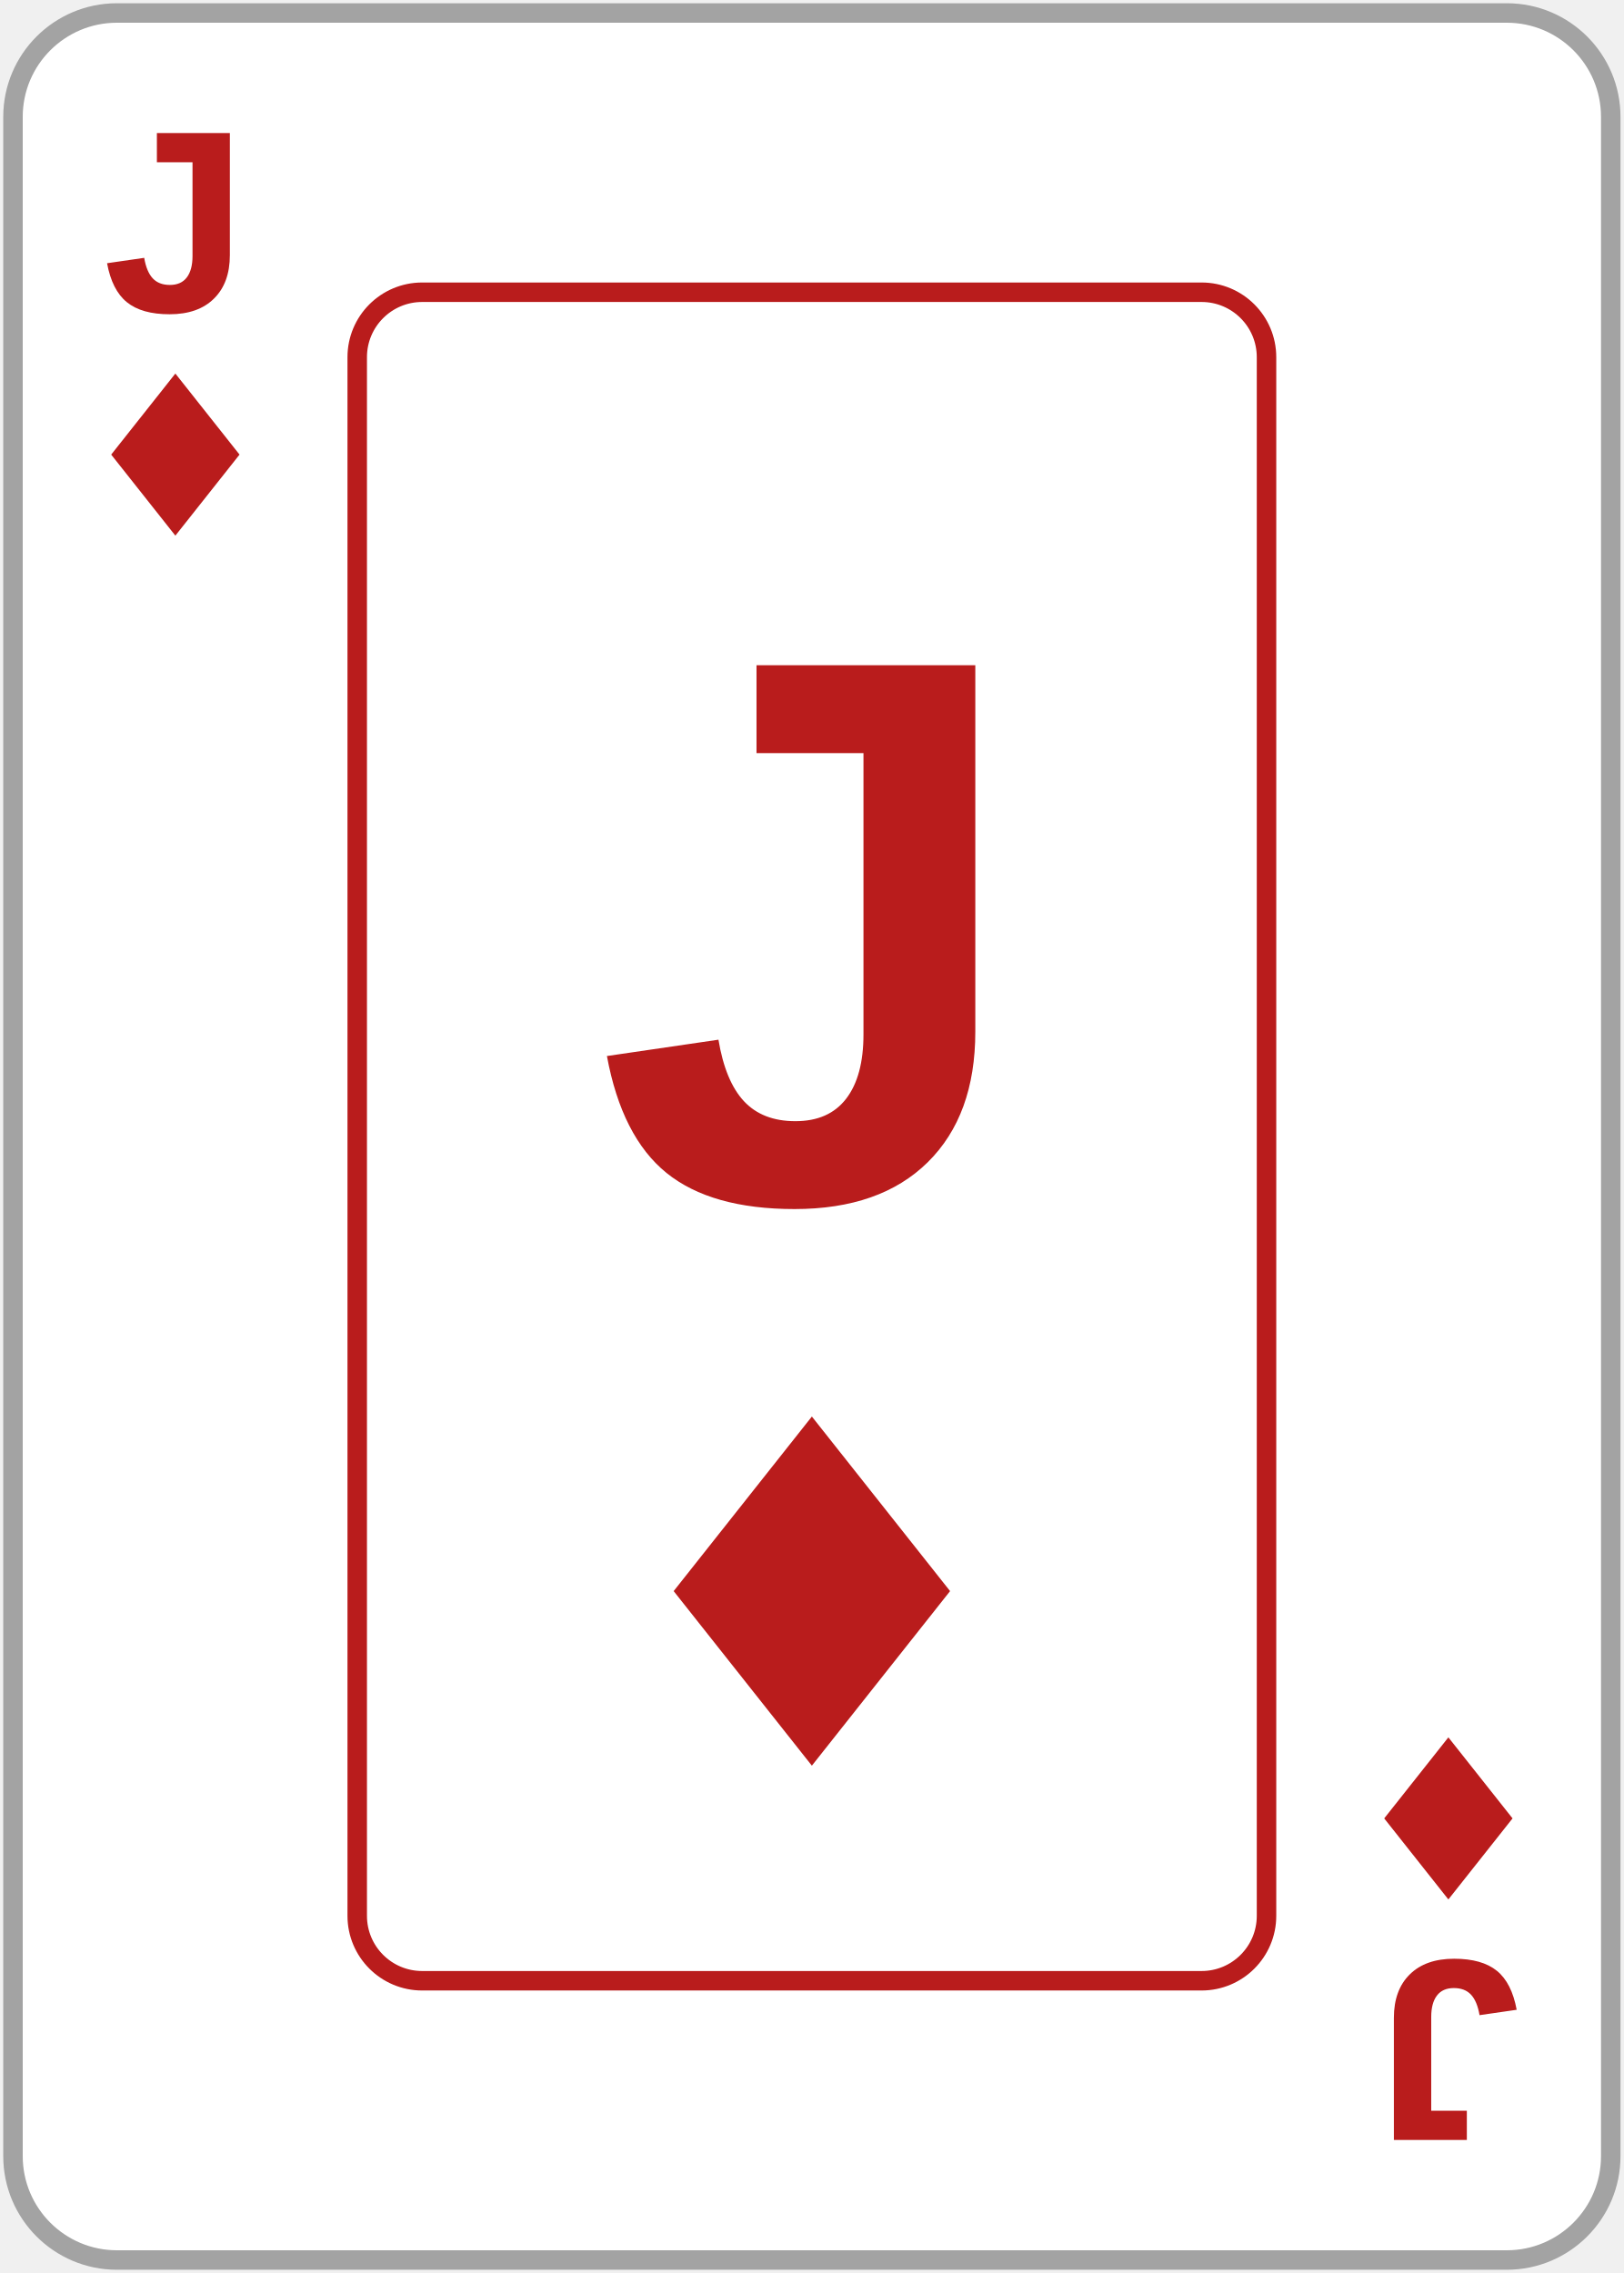
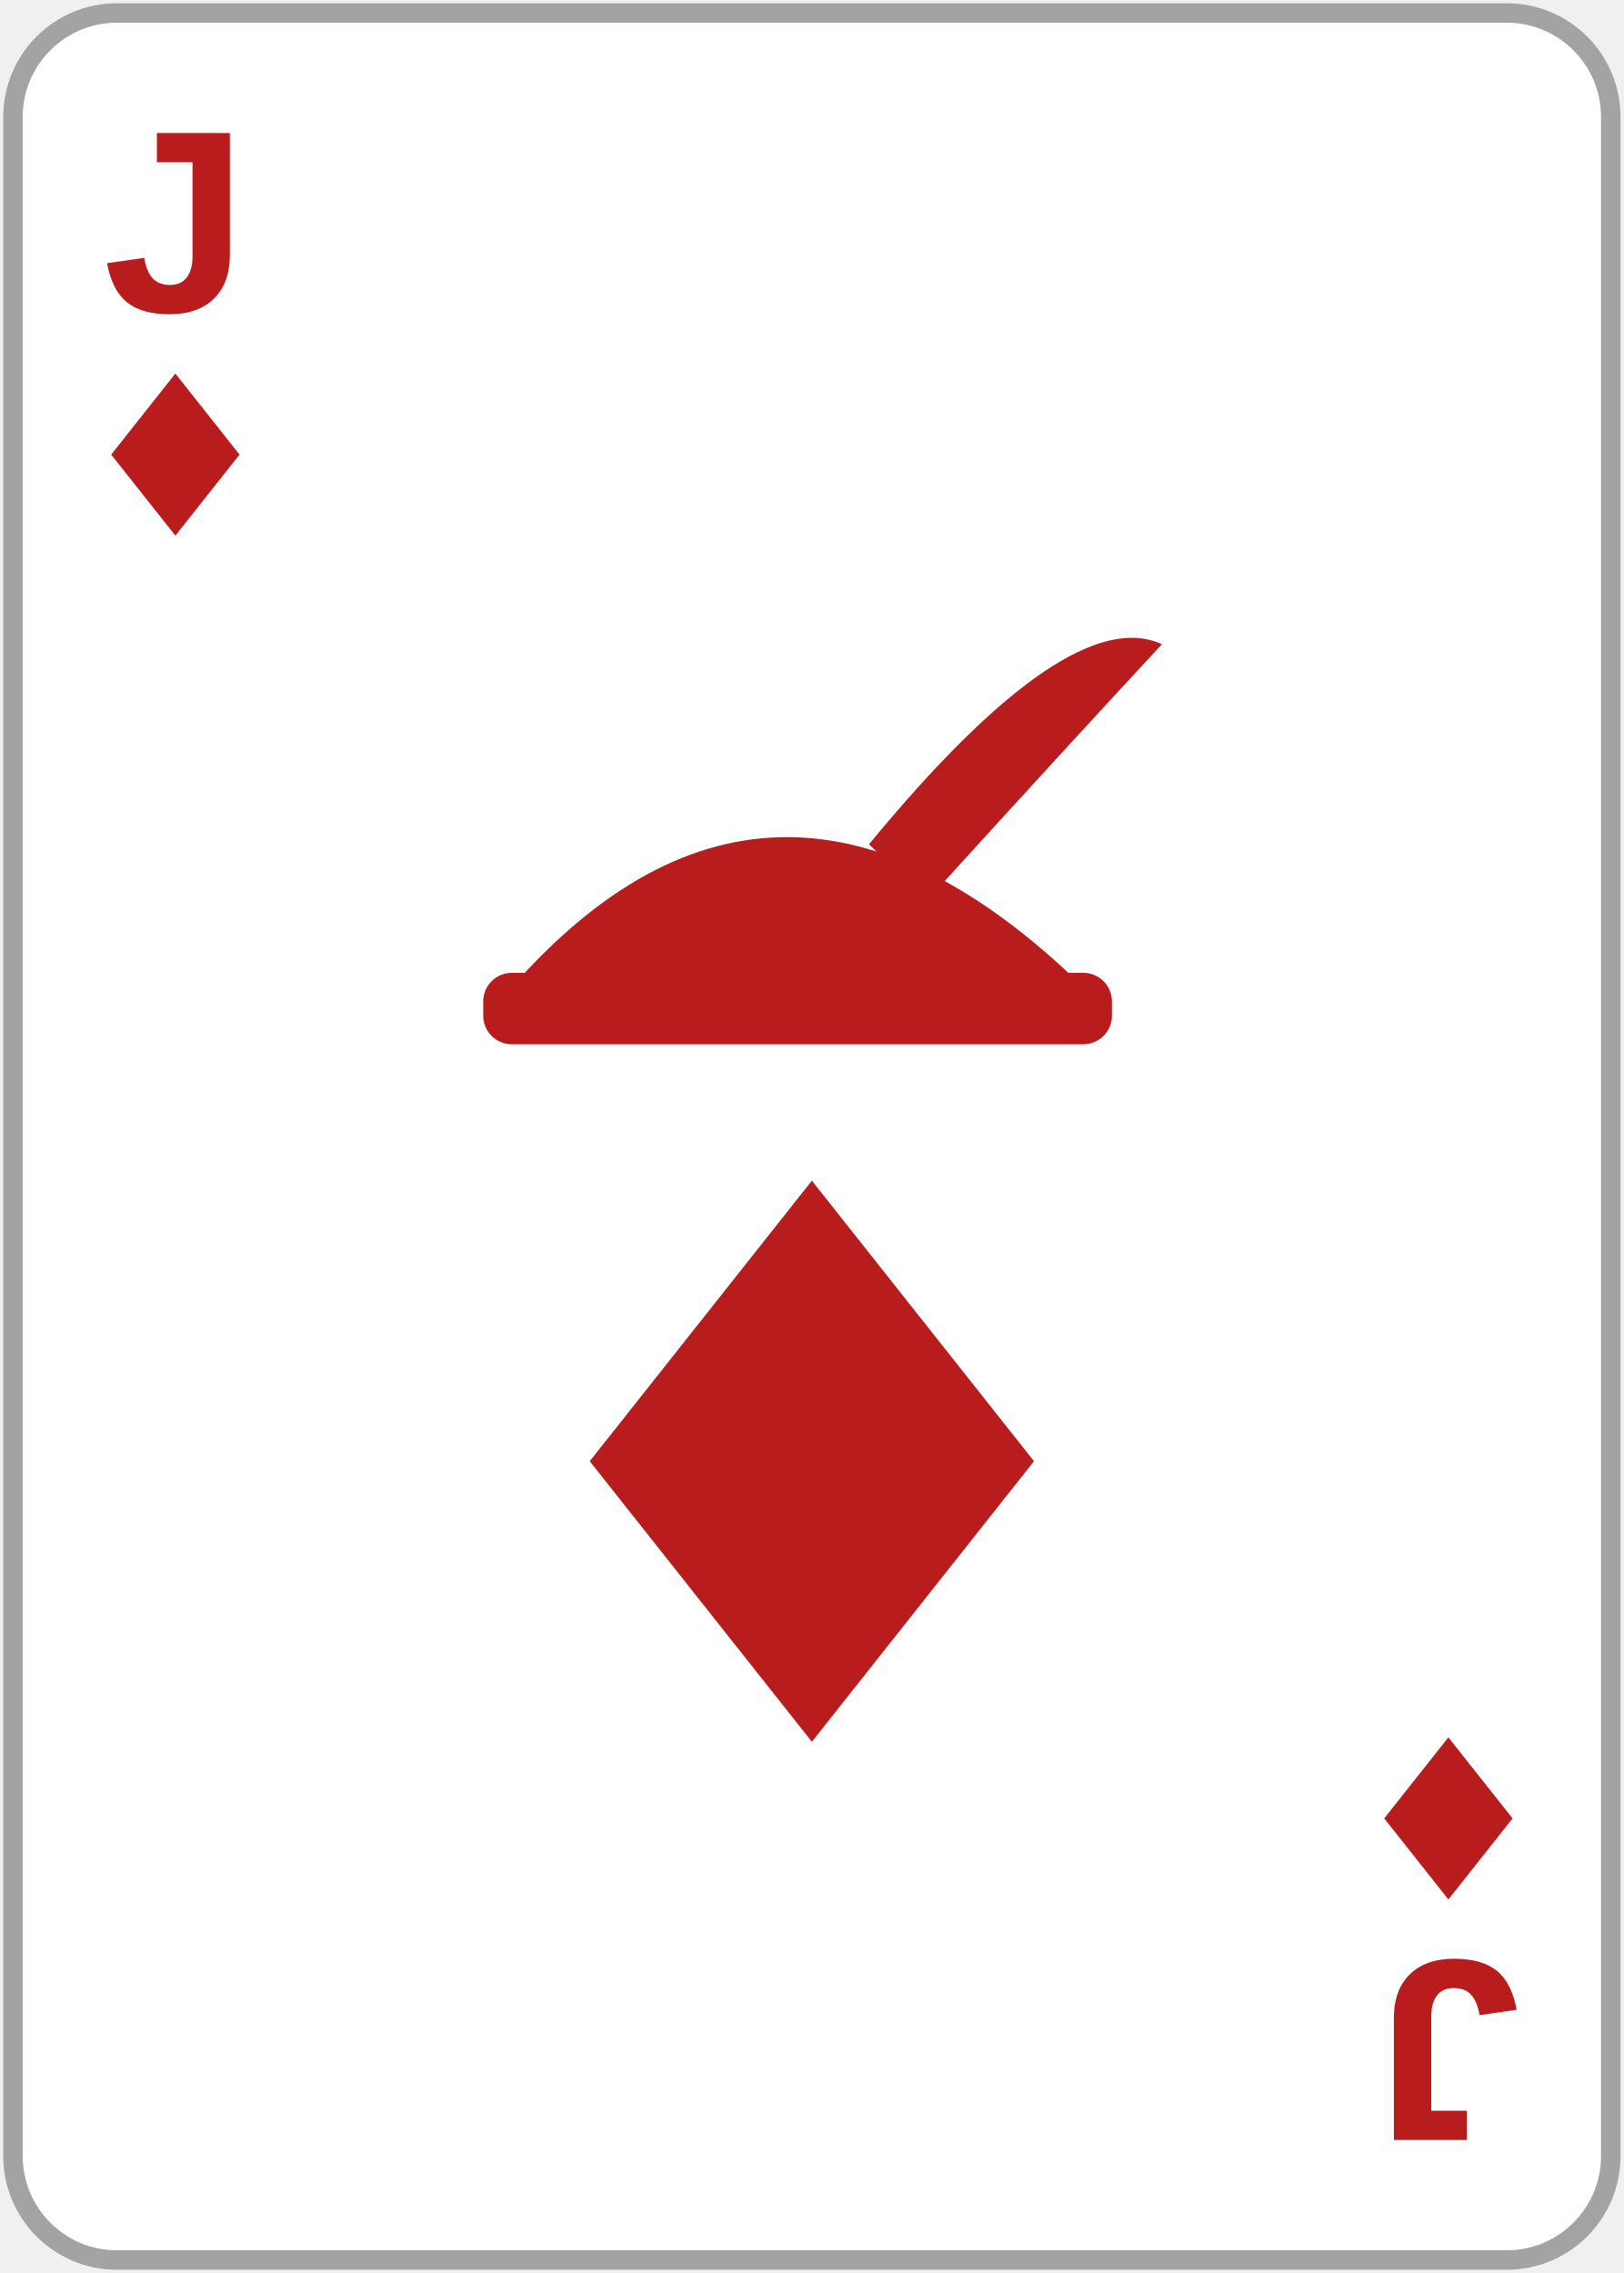
<svg xmlns="http://www.w3.org/2000/svg" viewBox="0 0 250 350" role="img">
  <rect x="2" y="2" width="246" height="346" rx="16" fill="#ffffff" stroke="#a3a3a3" stroke-width="3" />
  <g fill="#b91c1c" color="#b91c1c" font-family="Arial, Helvetica, sans-serif">
    <text x="27" y="48" font-size="40" font-weight="700" text-anchor="middle">J</text>
    <g transform="translate(14 57) scale(0.26)">
      <path d="M50 2 L88 50 L50 98 L12 50 Z" />
    </g>
    <g transform="rotate(180 125 175)">
      <text x="27" y="48" font-size="40" font-weight="700" text-anchor="middle">J</text>
      <g transform="translate(14 57) scale(0.26)">
        <path d="M50 2 L88 50 L50 98 L12 50 Z" />
      </g>
    </g>
-     <rect x="55" y="45" width="140" height="260" rx="10" fill="none" stroke="currentColor" stroke-width="3" />
-     <text x="125" y="185" font-size="120" font-weight="700" text-anchor="middle">J</text>
-     <g transform="translate(97 217) scale(0.56)">
+     <g transform="translate(70 97) scale(1.1)">
+       <path d="M8 50 Q45 8 88 50 Z" />
+       <rect x="4" y="48" width="88" height="10" rx="4" />
+       <path d="M58 30 Q86 -4 99 2 Q86 16 66 38 Z" />
+     </g>
+     <g transform="translate(80 180) scale(0.9)">
      <path d="M50 2 L88 50 L50 98 L12 50 Z" />
    </g>
  </g>
</svg>
